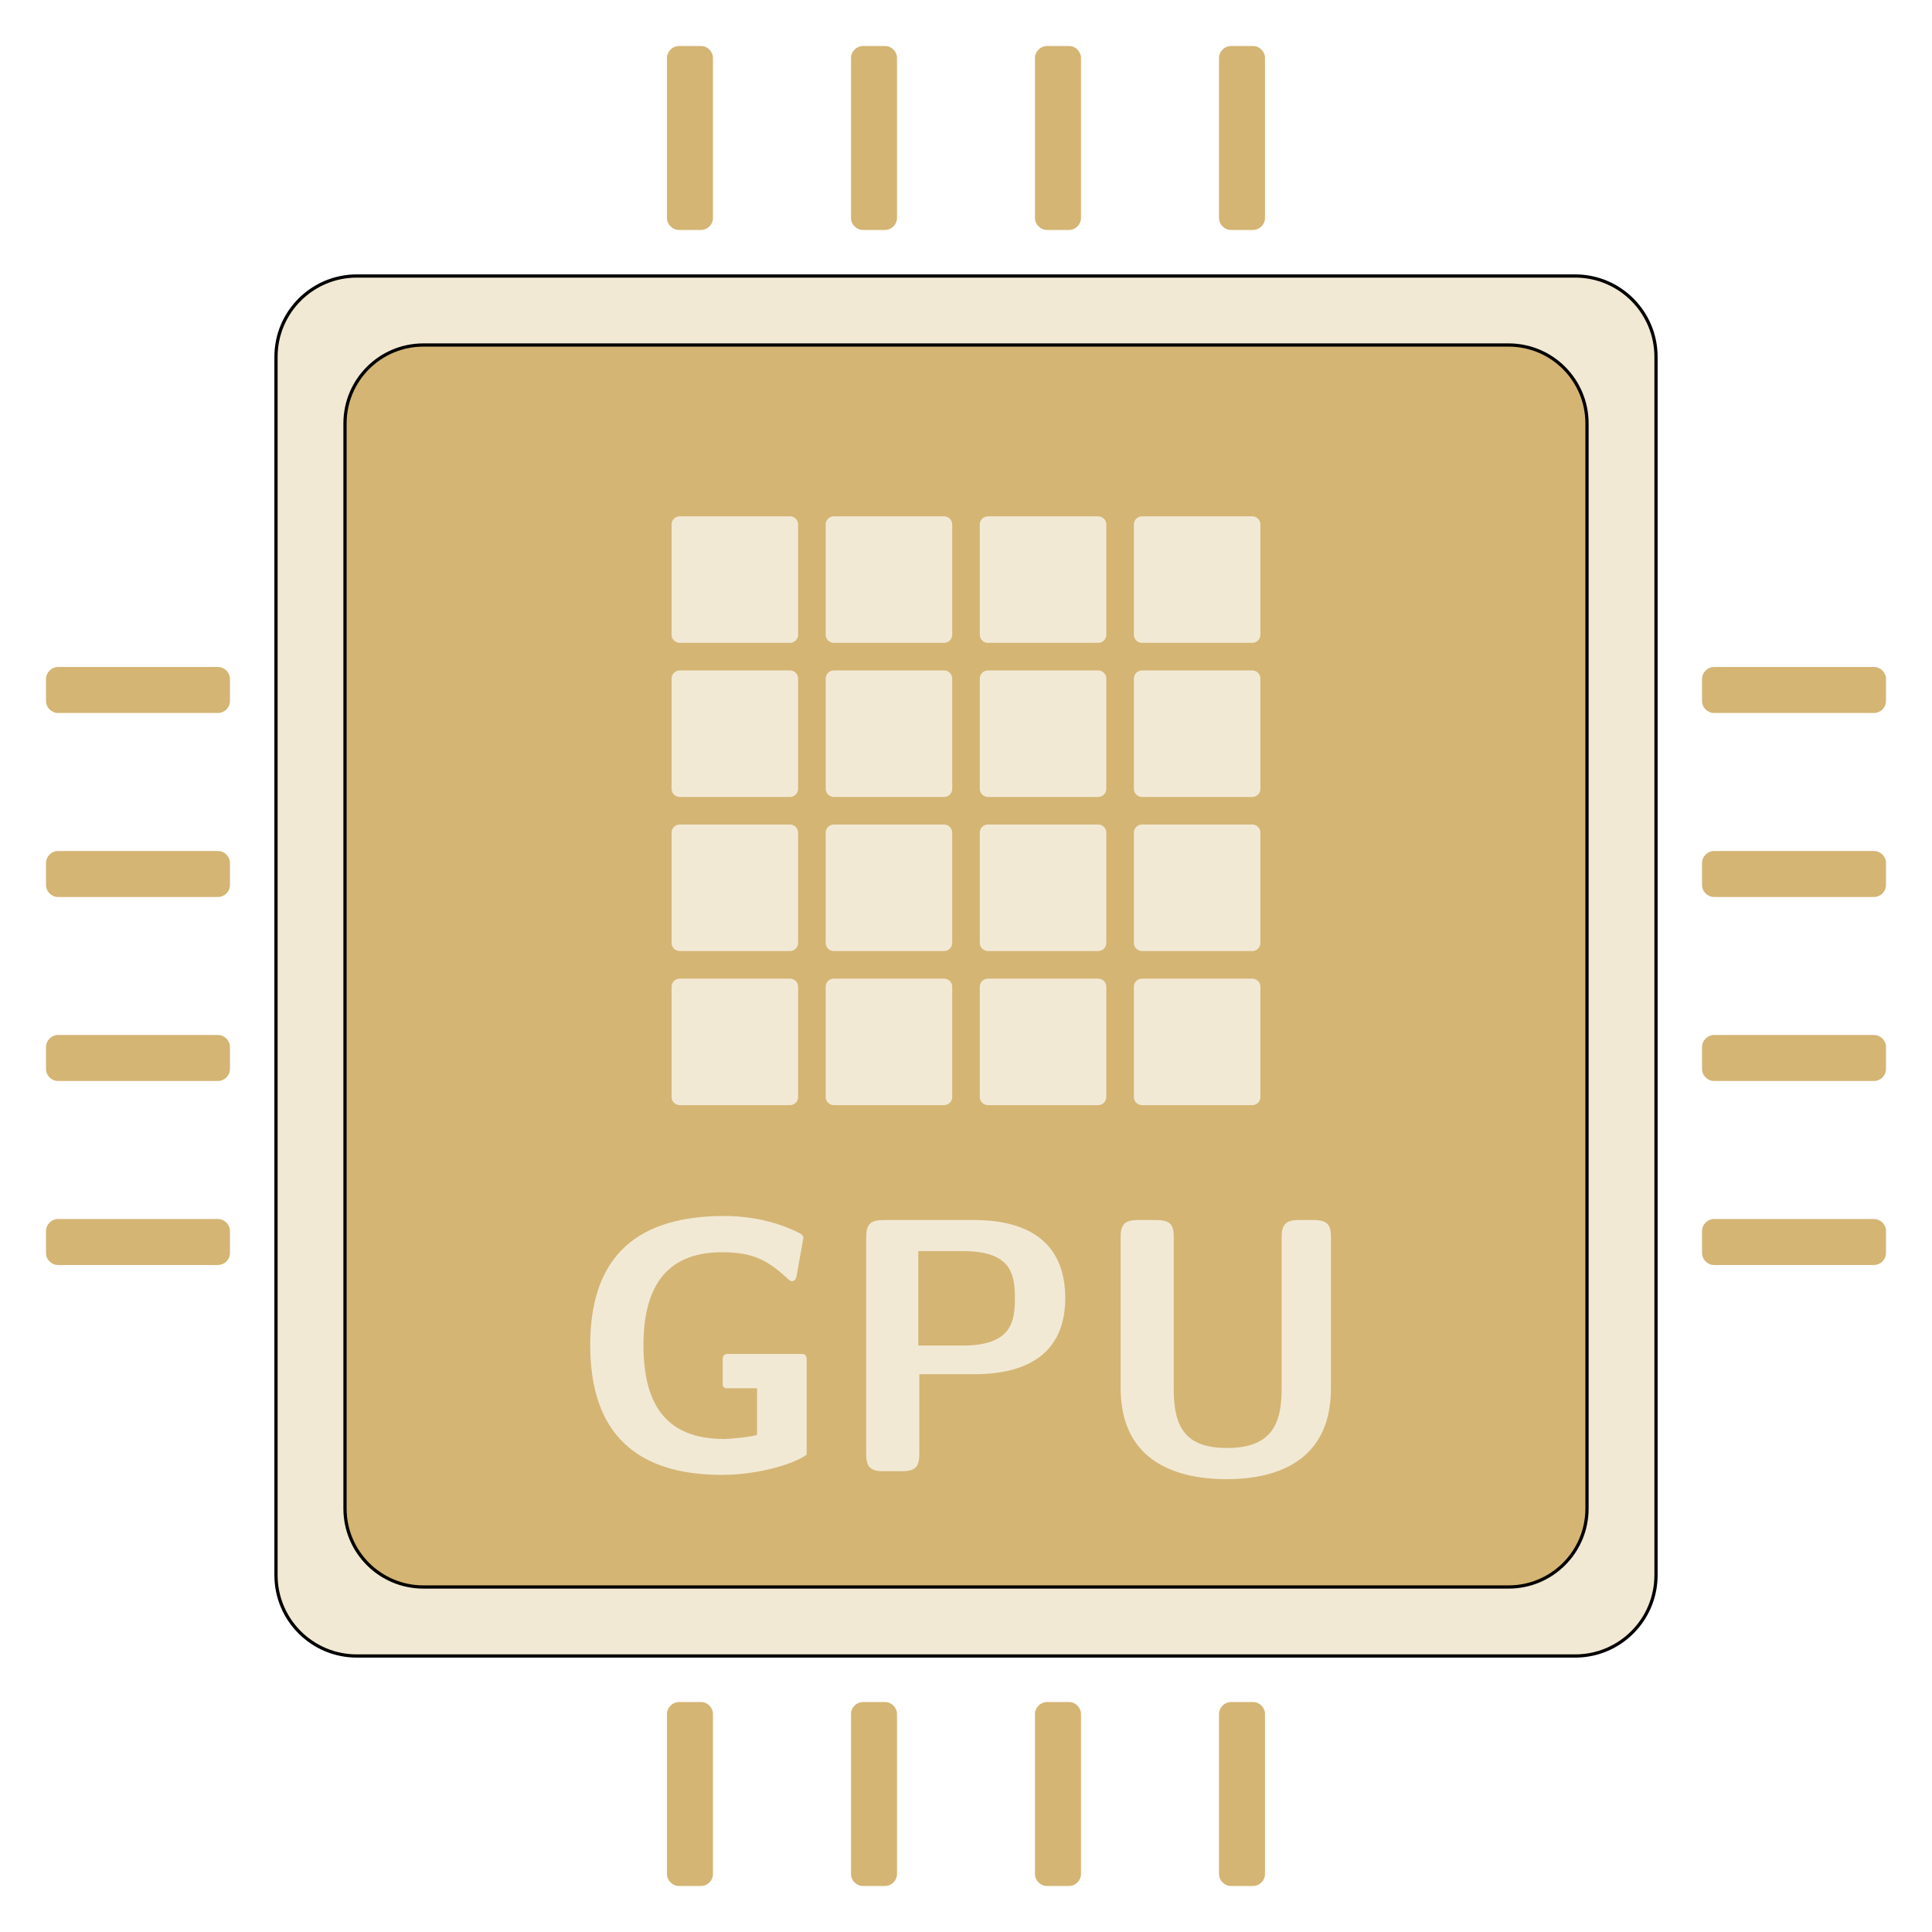
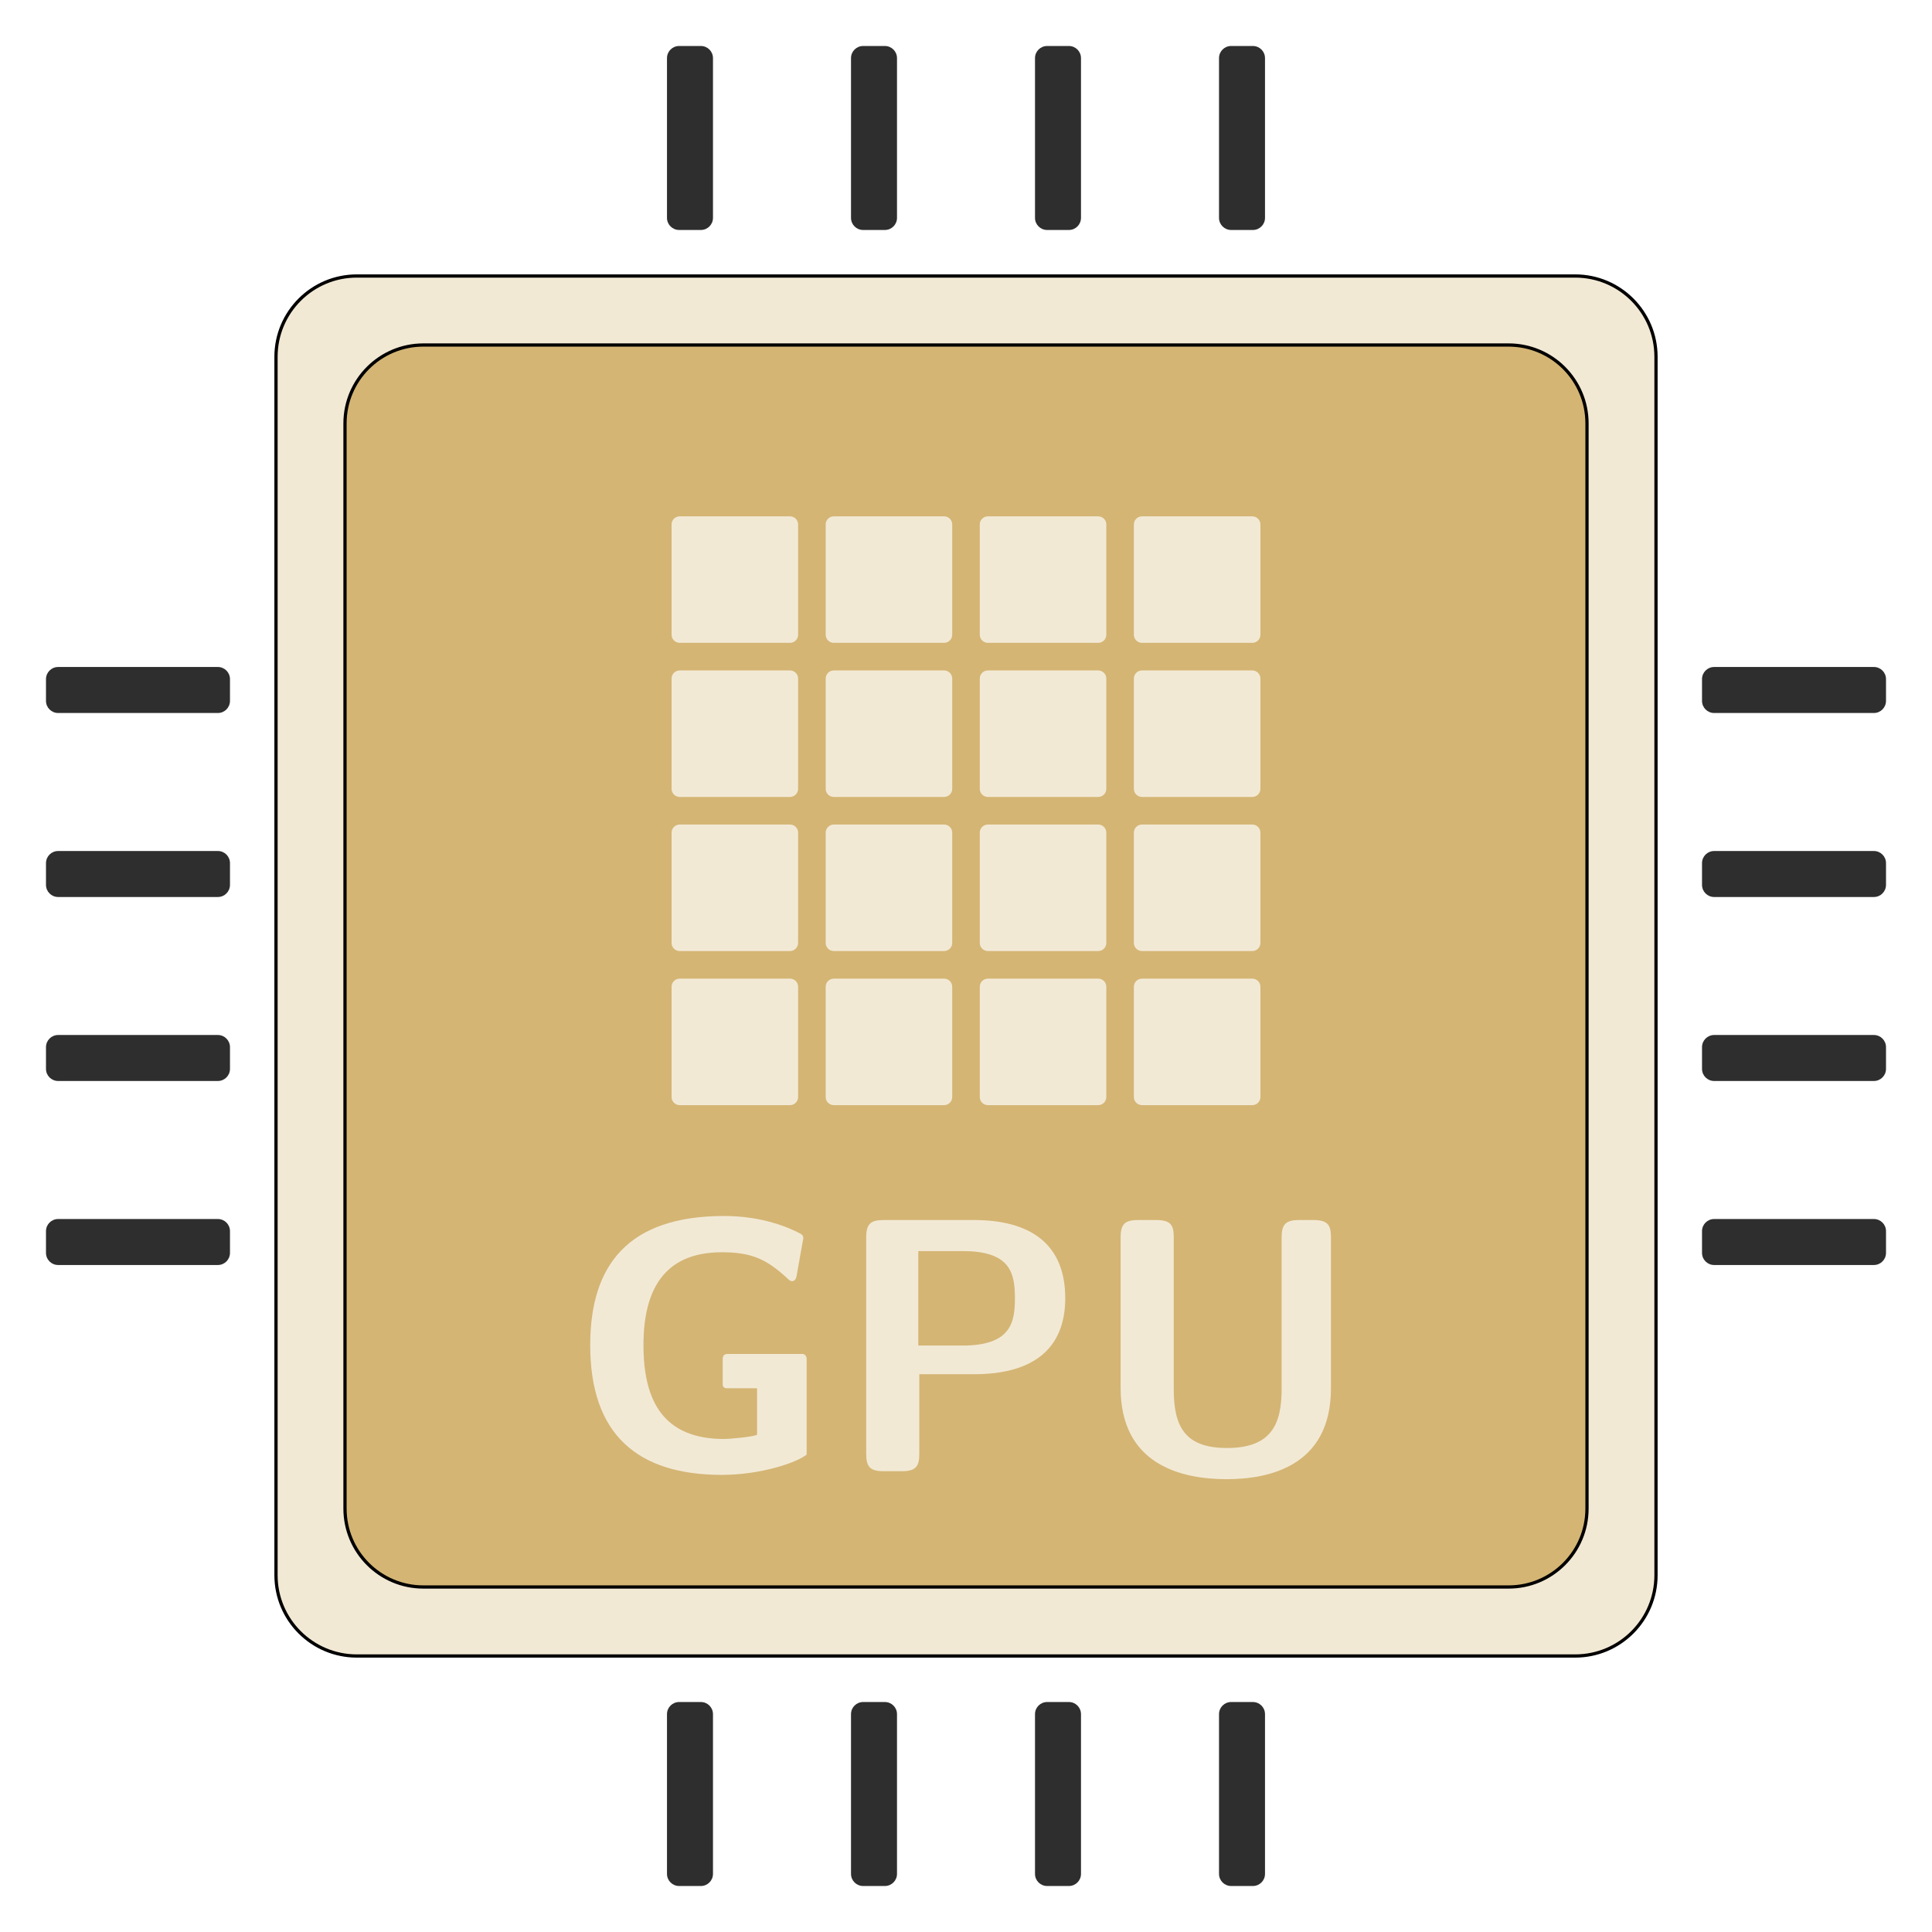
<svg xmlns="http://www.w3.org/2000/svg" xmlns:xlink="http://www.w3.org/1999/xlink" width="238.11pt" height="238.11pt" viewBox="0 0 238.11 238.11" version="1.1" id="svg39">
  <defs id="defs3">
    <g id="g3">
      <g id="glyph-0-0">
        <path d="M 29.438 -13.875 C 29.438 -14.047 29.312 -14.453 28.906 -14.453 L 19.766 -14.453 C 19.406 -14.453 19.094 -14.359 19.094 -13.828 L 19.094 -10.656 C 19.094 -10.391 19.312 -10.219 19.578 -10.219 L 23.328 -10.219 L 23.328 -4.5 C 22.922 -4.234 19.938 -3.969 19.266 -3.969 C 11.781 -3.969 9.328 -8.656 9.328 -15.531 C 9.328 -22.172 11.734 -26.984 19 -26.984 C 22.797 -26.984 24.625 -26.047 27.25 -23.594 C 27.391 -23.469 27.531 -23.422 27.656 -23.422 C 27.875 -23.422 28.109 -23.594 28.188 -24 L 29 -28.547 C 29.047 -28.766 29.078 -29.047 28.688 -29.266 C 27.344 -29.984 24.047 -31.453 19.266 -31.453 C 7.453 -31.453 2.766 -25.422 2.766 -15.531 C 2.766 -4.5 8.609 0.453 19 0.453 C 23.734 0.453 28.188 -1.031 29.438 -2.047 Z M 29.438 -13.875 " id="path1" />
      </g>
      <g id="glyph-0-1">
        <path d="M 10.609 -11.953 L 17.391 -11.953 C 24.406 -11.953 28.594 -14.906 28.594 -21.328 C 28.594 -28.062 24.219 -30.953 17.359 -30.953 L 6.203 -30.953 C 4.594 -30.953 4.062 -30.469 4.062 -28.812 L 4.062 -2.141 C 4.062 -0.531 4.547 0 6.203 0 L 8.469 0 C 10.172 0 10.609 -0.578 10.609 -2.141 Z M 15.969 -27.125 C 21.812 -27.125 22.391 -24.453 22.391 -21.328 C 22.391 -18.328 21.906 -15.484 15.922 -15.484 L 10.484 -15.484 L 10.484 -27.125 Z M 15.969 -27.125 " id="path2" />
      </g>
      <g id="glyph-0-2">
        <path d="M 29.984 -28.812 C 29.984 -30.25 29.672 -30.953 27.844 -30.953 L 26.047 -30.953 C 24.359 -30.953 23.906 -30.375 23.906 -28.812 L 23.906 -10.125 C 23.906 -5.75 22.609 -2.859 17.172 -2.859 C 12 -2.859 10.609 -5.484 10.609 -10.078 L 10.609 -28.812 C 10.609 -30.25 10.312 -30.953 8.469 -30.953 L 6.203 -30.953 C 4.594 -30.953 4.062 -30.469 4.062 -28.812 L 4.062 -10.266 C 4.062 -0.844 11.469 0.984 17.125 0.984 C 22.219 0.984 29.984 -0.531 29.984 -10.219 Z M 29.984 -28.812 " id="path3" />
      </g>
    </g>
  </defs>
-   <path fill-rule="nonzero" fill="rgb(83.138%, 70.979%, 45.49%)" fill-opacity="1" d="M 82.203 26.852 L 82.203 7.164 C 82.203 6.336 82.875 5.668 83.699 5.668 L 86.379 5.668 C 87.203 5.668 87.871 6.336 87.871 7.164 L 87.871 26.852 C 87.871 27.676 87.203 28.344 86.379 28.344 L 83.699 28.344 C 82.875 28.344 82.203 27.676 82.203 26.852 Z M 82.203 26.852 " id="path4" />
-   <path fill-rule="nonzero" fill="rgb(83.138%, 70.979%, 45.49%)" fill-opacity="1" d="M 104.883 26.852 L 104.883 7.164 C 104.883 6.336 105.551 5.668 106.375 5.668 L 109.055 5.668 C 109.883 5.668 110.551 6.336 110.551 7.164 L 110.551 26.852 C 110.551 27.676 109.883 28.344 109.055 28.344 L 106.375 28.344 C 105.551 28.344 104.883 27.676 104.883 26.852 Z M 104.883 26.852 " id="path5" />
-   <path fill-rule="nonzero" fill="rgb(83.138%, 70.979%, 45.49%)" fill-opacity="1" d="M 127.559 26.852 L 127.559 7.164 C 127.559 6.336 128.227 5.668 129.055 5.668 L 131.734 5.668 C 132.559 5.668 133.227 6.336 133.227 7.164 L 133.227 26.852 C 133.227 27.676 132.559 28.344 131.734 28.344 L 129.055 28.344 C 128.227 28.344 127.559 27.676 127.559 26.852 Z M 127.559 26.852 " id="path6" />
-   <path fill-rule="nonzero" fill="rgb(83.138%, 70.979%, 45.49%)" fill-opacity="1" d="M 150.238 26.852 L 150.238 7.164 C 150.238 6.336 150.906 5.668 151.73 5.668 L 154.41 5.668 C 155.238 5.668 155.906 6.336 155.906 7.164 L 155.906 26.852 C 155.906 27.676 155.238 28.344 154.41 28.344 L 151.73 28.344 C 150.906 28.344 150.238 27.676 150.238 26.852 Z M 150.238 26.852 " id="path7" />
-   <path fill-rule="nonzero" fill="rgb(83.138%, 70.979%, 45.49%)" fill-opacity="1" d="M 82.203 230.949 L 82.203 211.258 C 82.203 210.434 82.875 209.766 83.699 209.766 L 86.379 209.766 C 87.203 209.766 87.871 210.434 87.871 211.258 L 87.871 230.949 C 87.871 231.773 87.203 232.441 86.379 232.441 L 83.699 232.441 C 82.875 232.441 82.203 231.773 82.203 230.949 Z M 82.203 230.949 " id="path8" />
-   <path fill-rule="nonzero" fill="rgb(83.138%, 70.979%, 45.49%)" fill-opacity="1" d="M 104.883 230.949 L 104.883 211.258 C 104.883 210.434 105.551 209.766 106.375 209.766 L 109.055 209.766 C 109.883 209.766 110.551 210.434 110.551 211.258 L 110.551 230.949 C 110.551 231.773 109.883 232.441 109.055 232.441 L 106.375 232.441 C 105.551 232.441 104.883 231.773 104.883 230.949 Z M 104.883 230.949 " id="path9" />
-   <path fill-rule="nonzero" fill="rgb(83.138%, 70.979%, 45.49%)" fill-opacity="1" d="M 127.559 230.949 L 127.559 211.258 C 127.559 210.434 128.227 209.766 129.055 209.766 L 131.734 209.766 C 132.559 209.766 133.227 210.434 133.227 211.258 L 133.227 230.949 C 133.227 231.773 132.559 232.441 131.734 232.441 L 129.055 232.441 C 128.227 232.441 127.559 231.773 127.559 230.949 Z M 127.559 230.949 " id="path10" />
-   <path fill-rule="nonzero" fill="rgb(83.138%, 70.979%, 45.49%)" fill-opacity="1" d="M 150.238 230.949 L 150.238 211.258 C 150.238 210.434 150.906 209.766 151.73 209.766 L 154.41 209.766 C 155.238 209.766 155.906 210.434 155.906 211.258 L 155.906 230.949 C 155.906 231.773 155.238 232.441 154.41 232.441 L 151.73 232.441 C 150.906 232.441 150.238 231.773 150.238 230.949 Z M 150.238 230.949 " id="path11" />
-   <path fill-rule="nonzero" fill="rgb(83.138%, 70.979%, 45.49%)" fill-opacity="1" d="M 5.668 154.41 L 5.668 151.73 C 5.668 150.906 6.336 150.238 7.164 150.238 L 26.852 150.238 C 27.676 150.238 28.344 150.906 28.344 151.73 L 28.344 154.41 C 28.344 155.238 27.676 155.906 26.852 155.906 L 7.164 155.906 C 6.336 155.906 5.668 155.238 5.668 154.41 Z M 5.668 154.41 " id="path12" />
-   <path fill-rule="nonzero" fill="rgb(83.138%, 70.979%, 45.49%)" fill-opacity="1" d="M 5.668 131.734 L 5.668 129.055 C 5.668 128.23 6.336 127.559 7.164 127.559 L 26.852 127.559 C 27.676 127.559 28.344 128.23 28.344 129.055 L 28.344 131.734 C 28.344 132.559 27.676 133.227 26.852 133.227 L 7.164 133.227 C 6.336 133.227 5.668 132.559 5.668 131.734 Z M 5.668 131.734 " id="path13" />
-   <path fill-rule="nonzero" fill="rgb(83.138%, 70.979%, 45.49%)" fill-opacity="1" d="M 5.668 109.055 L 5.668 106.375 C 5.668 105.551 6.336 104.883 7.164 104.883 L 26.852 104.883 C 27.676 104.883 28.344 105.551 28.344 106.375 L 28.344 109.055 C 28.344 109.883 27.676 110.551 26.852 110.551 L 7.164 110.551 C 6.336 110.551 5.668 109.883 5.668 109.055 Z M 5.668 109.055 " id="path14" />
-   <path fill-rule="nonzero" fill="rgb(83.138%, 70.979%, 45.49%)" fill-opacity="1" d="M 5.668 86.379 L 5.668 83.699 C 5.668 82.875 6.336 82.203 7.164 82.203 L 26.852 82.203 C 27.676 82.203 28.344 82.875 28.344 83.699 L 28.344 86.379 C 28.344 87.203 27.676 87.875 26.852 87.875 L 7.164 87.875 C 6.336 87.875 5.668 87.203 5.668 86.379 Z M 5.668 86.379 " id="path15" />
-   <path fill-rule="nonzero" fill="rgb(83.138%, 70.979%, 45.49%)" fill-opacity="1" d="M 209.766 154.41 L 209.766 151.73 C 209.766 150.906 210.434 150.238 211.258 150.238 L 230.949 150.238 C 231.773 150.238 232.441 150.906 232.441 151.73 L 232.441 154.41 C 232.441 155.238 231.773 155.906 230.949 155.906 L 211.258 155.906 C 210.434 155.906 209.766 155.238 209.766 154.41 Z M 209.766 154.41 " id="path16" />
-   <path fill-rule="nonzero" fill="rgb(83.138%, 70.979%, 45.49%)" fill-opacity="1" d="M 209.766 131.734 L 209.766 129.055 C 209.766 128.23 210.434 127.559 211.258 127.559 L 230.949 127.559 C 231.773 127.559 232.441 128.23 232.441 129.055 L 232.441 131.734 C 232.441 132.559 231.773 133.227 230.949 133.227 L 211.258 133.227 C 210.434 133.227 209.766 132.559 209.766 131.734 Z M 209.766 131.734 " id="path17" />
-   <path fill-rule="nonzero" fill="rgb(83.138%, 70.979%, 45.49%)" fill-opacity="1" d="M 209.766 109.055 L 209.766 106.375 C 209.766 105.551 210.434 104.883 211.258 104.883 L 230.949 104.883 C 231.773 104.883 232.441 105.551 232.441 106.375 L 232.441 109.055 C 232.441 109.883 231.773 110.551 230.949 110.551 L 211.258 110.551 C 210.434 110.551 209.766 109.883 209.766 109.055 Z M 209.766 109.055 " id="path18" />
-   <path fill-rule="nonzero" fill="rgb(83.138%, 70.979%, 45.49%)" fill-opacity="1" d="M 209.766 86.379 L 209.766 83.699 C 209.766 82.875 210.434 82.203 211.258 82.203 L 230.949 82.203 C 231.773 82.203 232.441 82.875 232.441 83.699 L 232.441 86.379 C 232.441 87.203 231.773 87.875 230.949 87.875 L 211.258 87.875 C 210.434 87.875 209.766 87.203 209.766 86.379 Z M 209.766 86.379 " id="path19" />
+   <path fill-rule="nonzero" fill="rgb(18.039%, 18.039%, 18.039%)" fill-opacity="1" d="M 82.203 26.852 L 82.203 7.164 C 82.203 6.336 82.875 5.668 83.699 5.668 L 86.379 5.668 C 87.203 5.668 87.871 6.336 87.871 7.164 L 87.871 26.852 C 87.871 27.676 87.203 28.344 86.379 28.344 L 83.699 28.344 C 82.875 28.344 82.203 27.676 82.203 26.852 Z M 82.203 26.852 " id="path4" />
+   <path fill-rule="nonzero" fill="rgb(18.039%, 18.039%, 18.039%)" fill-opacity="1" d="M 104.883 26.852 L 104.883 7.164 C 104.883 6.336 105.551 5.668 106.375 5.668 L 109.055 5.668 C 109.883 5.668 110.551 6.336 110.551 7.164 L 110.551 26.852 C 110.551 27.676 109.883 28.344 109.055 28.344 L 106.375 28.344 C 105.551 28.344 104.883 27.676 104.883 26.852 Z M 104.883 26.852 " id="path5" />
+   <path fill-rule="nonzero" fill="rgb(18.039%, 18.039%, 18.039%)" fill-opacity="1" d="M 127.559 26.852 L 127.559 7.164 C 127.559 6.336 128.227 5.668 129.055 5.668 L 131.734 5.668 C 132.559 5.668 133.227 6.336 133.227 7.164 L 133.227 26.852 C 133.227 27.676 132.559 28.344 131.734 28.344 L 129.055 28.344 C 128.227 28.344 127.559 27.676 127.559 26.852 Z M 127.559 26.852 " id="path6" />
+   <path fill-rule="nonzero" fill="rgb(18.039%, 18.039%, 18.039%)" fill-opacity="1" d="M 150.238 26.852 L 150.238 7.164 C 150.238 6.336 150.906 5.668 151.73 5.668 L 154.41 5.668 C 155.238 5.668 155.906 6.336 155.906 7.164 L 155.906 26.852 C 155.906 27.676 155.238 28.344 154.41 28.344 L 151.73 28.344 C 150.906 28.344 150.238 27.676 150.238 26.852 Z M 150.238 26.852 " id="path7" />
+   <path fill-rule="nonzero" fill="rgb(18.039%, 18.039%, 18.039%)" fill-opacity="1" d="M 82.203 230.949 L 82.203 211.258 C 82.203 210.434 82.875 209.766 83.699 209.766 L 86.379 209.766 C 87.203 209.766 87.871 210.434 87.871 211.258 L 87.871 230.949 C 87.871 231.773 87.203 232.441 86.379 232.441 L 83.699 232.441 C 82.875 232.441 82.203 231.773 82.203 230.949 Z M 82.203 230.949 " id="path8" />
+   <path fill-rule="nonzero" fill="rgb(18.039%, 18.039%, 18.039%)" fill-opacity="1" d="M 104.883 230.949 L 104.883 211.258 C 104.883 210.434 105.551 209.766 106.375 209.766 L 109.055 209.766 C 109.883 209.766 110.551 210.434 110.551 211.258 L 110.551 230.949 C 110.551 231.773 109.883 232.441 109.055 232.441 L 106.375 232.441 C 105.551 232.441 104.883 231.773 104.883 230.949 Z M 104.883 230.949 " id="path9" />
+   <path fill-rule="nonzero" fill="rgb(18.039%, 18.039%, 18.039%)" fill-opacity="1" d="M 127.559 230.949 L 127.559 211.258 C 127.559 210.434 128.227 209.766 129.055 209.766 L 131.734 209.766 C 132.559 209.766 133.227 210.434 133.227 211.258 L 133.227 230.949 C 133.227 231.773 132.559 232.441 131.734 232.441 L 129.055 232.441 C 128.227 232.441 127.559 231.773 127.559 230.949 Z M 127.559 230.949 " id="path10" />
+   <path fill-rule="nonzero" fill="rgb(18.039%, 18.039%, 18.039%)" fill-opacity="1" d="M 150.238 230.949 L 150.238 211.258 C 150.238 210.434 150.906 209.766 151.73 209.766 L 154.41 209.766 C 155.238 209.766 155.906 210.434 155.906 211.258 L 155.906 230.949 C 155.906 231.773 155.238 232.441 154.41 232.441 L 151.73 232.441 C 150.906 232.441 150.238 231.773 150.238 230.949 Z M 150.238 230.949 " id="path11" />
+   <path fill-rule="nonzero" fill="rgb(18.039%, 18.039%, 18.039%)" fill-opacity="1" d="M 5.668 154.41 L 5.668 151.73 C 5.668 150.906 6.336 150.238 7.164 150.238 L 26.852 150.238 C 27.676 150.238 28.344 150.906 28.344 151.73 L 28.344 154.41 C 28.344 155.238 27.676 155.906 26.852 155.906 L 7.164 155.906 C 6.336 155.906 5.668 155.238 5.668 154.41 Z M 5.668 154.41 " id="path12" />
+   <path fill-rule="nonzero" fill="rgb(18.039%, 18.039%, 18.039%)" fill-opacity="1" d="M 5.668 131.734 L 5.668 129.055 C 5.668 128.23 6.336 127.559 7.164 127.559 L 26.852 127.559 C 27.676 127.559 28.344 128.23 28.344 129.055 L 28.344 131.734 C 28.344 132.559 27.676 133.227 26.852 133.227 L 7.164 133.227 C 6.336 133.227 5.668 132.559 5.668 131.734 Z M 5.668 131.734 " id="path13" />
+   <path fill-rule="nonzero" fill="rgb(18.039%, 18.039%, 18.039%)" fill-opacity="1" d="M 5.668 109.055 L 5.668 106.375 C 5.668 105.551 6.336 104.883 7.164 104.883 L 26.852 104.883 C 27.676 104.883 28.344 105.551 28.344 106.375 L 28.344 109.055 C 28.344 109.883 27.676 110.551 26.852 110.551 L 7.164 110.551 C 6.336 110.551 5.668 109.883 5.668 109.055 Z M 5.668 109.055 " id="path14" />
+   <path fill-rule="nonzero" fill="rgb(18.039%, 18.039%, 18.039%)" fill-opacity="1" d="M 5.668 86.379 L 5.668 83.699 C 5.668 82.875 6.336 82.203 7.164 82.203 L 26.852 82.203 C 27.676 82.203 28.344 82.875 28.344 83.699 L 28.344 86.379 C 28.344 87.203 27.676 87.875 26.852 87.875 L 7.164 87.875 C 6.336 87.875 5.668 87.203 5.668 86.379 Z M 5.668 86.379 " id="path15" />
+   <path fill-rule="nonzero" fill="rgb(18.039%, 18.039%, 18.039%)" fill-opacity="1" d="M 209.766 154.41 L 209.766 151.73 C 209.766 150.906 210.434 150.238 211.258 150.238 L 230.949 150.238 C 231.773 150.238 232.441 150.906 232.441 151.73 L 232.441 154.41 C 232.441 155.238 231.773 155.906 230.949 155.906 L 211.258 155.906 C 210.434 155.906 209.766 155.238 209.766 154.41 Z M 209.766 154.41 " id="path16" />
+   <path fill-rule="nonzero" fill="rgb(18.039%, 18.039%, 18.039%)" fill-opacity="1" d="M 209.766 131.734 L 209.766 129.055 C 209.766 128.23 210.434 127.559 211.258 127.559 L 230.949 127.559 C 231.773 127.559 232.441 128.23 232.441 129.055 L 232.441 131.734 C 232.441 132.559 231.773 133.227 230.949 133.227 L 211.258 133.227 C 210.434 133.227 209.766 132.559 209.766 131.734 Z M 209.766 131.734 " id="path17" />
+   <path fill-rule="nonzero" fill="rgb(18.039%, 18.039%, 18.039%)" fill-opacity="1" d="M 209.766 109.055 L 209.766 106.375 C 209.766 105.551 210.434 104.883 211.258 104.883 L 230.949 104.883 C 231.773 104.883 232.441 105.551 232.441 106.375 L 232.441 109.055 C 232.441 109.883 231.773 110.551 230.949 110.551 L 211.258 110.551 C 210.434 110.551 209.766 109.883 209.766 109.055 Z M 209.766 109.055 " id="path18" />
+   <path fill-rule="nonzero" fill="rgb(18.039%, 18.039%, 18.039%)" fill-opacity="1" d="M 209.766 86.379 L 209.766 83.699 C 209.766 82.875 210.434 82.203 211.258 82.203 L 230.949 82.203 C 231.773 82.203 232.441 82.875 232.441 83.699 L 232.441 86.379 C 232.441 87.203 231.773 87.875 230.949 87.875 L 211.258 87.875 C 210.434 87.875 209.766 87.203 209.766 86.379 Z M 209.766 86.379 " id="path19" />
  <path fill-rule="nonzero" fill="rgb(94.942%, 91.292%, 83.646%)" fill-opacity="1" stroke-width="0.399" stroke-linecap="butt" stroke-linejoin="miter" stroke="rgb(0%, 0%, 0%)" stroke-opacity="1" stroke-miterlimit="10" d="M -85.039 -75.078 L -85.039 75.078 C -85.039 80.578 -80.578 85.039 -75.078 85.039 L 75.078 85.039 C 80.582 85.039 85.039 80.578 85.039 75.078 L 85.039 -75.078 C 85.039 -80.582 80.582 -85.039 75.078 -85.039 L -75.078 -85.039 C -80.578 -85.039 -85.039 -80.582 -85.039 -75.078 Z M -85.039 -75.078 " transform="matrix(1, 0, 0, -1, 119.055, 119.055)" id="path20" />
  <path fill-rule="nonzero" fill="rgb(83.138%, 70.979%, 45.49%)" fill-opacity="1" stroke-width="0.399" stroke-linecap="butt" stroke-linejoin="miter" stroke="rgb(0%, 0%, 0%)" stroke-opacity="1" stroke-miterlimit="10" d="M -76.535 -66.871 L -76.535 66.871 C -76.535 72.211 -72.211 76.535 -66.871 76.535 L 66.871 76.535 C 72.211 76.535 76.535 72.211 76.535 66.871 L 76.535 -66.871 C 76.535 -72.211 72.211 -76.535 66.871 -76.535 L -66.871 -76.535 C -72.211 -76.535 -76.535 -72.211 -76.535 -66.871 Z M -76.535 -66.871 " transform="matrix(1, 0, 0, -1, 119.055, 119.055)" id="path21" />
  <path fill-rule="nonzero" fill="rgb(94.942%, 91.292%, 83.646%)" fill-opacity="1" d="M 82.77 78.23 L 82.77 64.633 C 82.77 64.082 83.219 63.637 83.766 63.637 L 97.363 63.637 C 97.914 63.637 98.363 64.082 98.363 64.633 L 98.363 78.23 C 98.363 78.781 97.914 79.227 97.363 79.227 L 83.766 79.227 C 83.219 79.227 82.77 78.781 82.77 78.23 Z M 82.77 78.23 " id="path22" />
  <path fill-rule="nonzero" fill="rgb(94.942%, 91.292%, 83.646%)" fill-opacity="1" d="M 101.762 78.23 L 101.762 64.633 C 101.762 64.082 102.211 63.637 102.762 63.637 L 116.359 63.637 C 116.906 63.637 117.355 64.082 117.355 64.633 L 117.355 78.23 C 117.355 78.781 116.906 79.227 116.359 79.227 L 102.762 79.227 C 102.211 79.227 101.762 78.781 101.762 78.23 Z M 101.762 78.23 " id="path23" />
  <path fill-rule="nonzero" fill="rgb(94.942%, 91.292%, 83.646%)" fill-opacity="1" d="M 120.754 78.23 L 120.754 64.633 C 120.754 64.082 121.203 63.637 121.754 63.637 L 135.352 63.637 C 135.898 63.637 136.348 64.082 136.348 64.633 L 136.348 78.23 C 136.348 78.781 135.898 79.227 135.352 79.227 L 121.754 79.227 C 121.203 79.227 120.754 78.781 120.754 78.23 Z M 120.754 78.23 " id="path24" />
  <path fill-rule="nonzero" fill="rgb(94.942%, 91.292%, 83.646%)" fill-opacity="1" d="M 139.746 78.23 L 139.746 64.633 C 139.746 64.082 140.195 63.637 140.746 63.637 L 154.344 63.637 C 154.891 63.637 155.34 64.082 155.34 64.633 L 155.34 78.23 C 155.34 78.781 154.891 79.227 154.344 79.227 L 140.746 79.227 C 140.195 79.227 139.746 78.781 139.746 78.23 Z M 139.746 78.23 " id="path25" />
  <path fill-rule="nonzero" fill="rgb(94.942%, 91.292%, 83.646%)" fill-opacity="1" d="M 82.77 97.223 L 82.77 83.625 C 82.77 83.074 83.219 82.629 83.766 82.629 L 97.363 82.629 C 97.914 82.629 98.363 83.074 98.363 83.625 L 98.363 97.223 C 98.363 97.773 97.914 98.219 97.363 98.219 L 83.766 98.219 C 83.219 98.219 82.77 97.773 82.77 97.223 Z M 82.77 97.223 " id="path26" />
  <path fill-rule="nonzero" fill="rgb(94.942%, 91.292%, 83.646%)" fill-opacity="1" d="M 101.762 97.223 L 101.762 83.625 C 101.762 83.074 102.211 82.629 102.762 82.629 L 116.359 82.629 C 116.906 82.629 117.355 83.074 117.355 83.625 L 117.355 97.223 C 117.355 97.773 116.906 98.219 116.359 98.219 L 102.762 98.219 C 102.211 98.219 101.762 97.773 101.762 97.223 Z M 101.762 97.223 " id="path27" />
  <path fill-rule="nonzero" fill="rgb(94.942%, 91.292%, 83.646%)" fill-opacity="1" d="M 120.754 97.223 L 120.754 83.625 C 120.754 83.074 121.203 82.629 121.754 82.629 L 135.352 82.629 C 135.898 82.629 136.348 83.074 136.348 83.625 L 136.348 97.223 C 136.348 97.773 135.898 98.219 135.352 98.219 L 121.754 98.219 C 121.203 98.219 120.754 97.773 120.754 97.223 Z M 120.754 97.223 " id="path28" />
  <path fill-rule="nonzero" fill="rgb(94.942%, 91.292%, 83.646%)" fill-opacity="1" d="M 139.746 97.223 L 139.746 83.625 C 139.746 83.074 140.195 82.629 140.746 82.629 L 154.344 82.629 C 154.891 82.629 155.34 83.074 155.34 83.625 L 155.34 97.223 C 155.34 97.773 154.891 98.219 154.344 98.219 L 140.746 98.219 C 140.195 98.219 139.746 97.773 139.746 97.223 Z M 139.746 97.223 " id="path29" />
  <path fill-rule="nonzero" fill="rgb(94.942%, 91.292%, 83.646%)" fill-opacity="1" d="M 82.77 116.215 L 82.77 102.617 C 82.77 102.066 83.219 101.621 83.766 101.621 L 97.363 101.621 C 97.914 101.621 98.363 102.066 98.363 102.617 L 98.363 116.215 C 98.363 116.766 97.914 117.211 97.363 117.211 L 83.766 117.211 C 83.219 117.211 82.77 116.766 82.77 116.215 Z M 82.77 116.215 " id="path30" />
  <path fill-rule="nonzero" fill="rgb(94.942%, 91.292%, 83.646%)" fill-opacity="1" d="M 101.762 116.215 L 101.762 102.617 C 101.762 102.066 102.211 101.621 102.762 101.621 L 116.359 101.621 C 116.906 101.621 117.355 102.066 117.355 102.617 L 117.355 116.215 C 117.355 116.766 116.906 117.211 116.359 117.211 L 102.762 117.211 C 102.211 117.211 101.762 116.766 101.762 116.215 Z M 101.762 116.215 " id="path31" />
  <path fill-rule="nonzero" fill="rgb(94.942%, 91.292%, 83.646%)" fill-opacity="1" d="M 120.754 116.215 L 120.754 102.617 C 120.754 102.066 121.203 101.621 121.754 101.621 L 135.352 101.621 C 135.898 101.621 136.348 102.066 136.348 102.617 L 136.348 116.215 C 136.348 116.766 135.898 117.211 135.352 117.211 L 121.754 117.211 C 121.203 117.211 120.754 116.766 120.754 116.215 Z M 120.754 116.215 " id="path32" />
  <path fill-rule="nonzero" fill="rgb(94.942%, 91.292%, 83.646%)" fill-opacity="1" d="M 139.746 116.215 L 139.746 102.617 C 139.746 102.066 140.195 101.621 140.746 101.621 L 154.344 101.621 C 154.891 101.621 155.34 102.066 155.34 102.617 L 155.34 116.215 C 155.34 116.766 154.891 117.211 154.344 117.211 L 140.746 117.211 C 140.195 117.211 139.746 116.766 139.746 116.215 Z M 139.746 116.215 " id="path33" />
  <path fill-rule="nonzero" fill="rgb(94.942%, 91.292%, 83.646%)" fill-opacity="1" d="M 82.77 135.207 L 82.77 121.609 C 82.77 121.059 83.219 120.613 83.766 120.613 L 97.363 120.613 C 97.914 120.613 98.363 121.059 98.363 121.609 L 98.363 135.207 C 98.363 135.758 97.914 136.203 97.363 136.203 L 83.766 136.203 C 83.219 136.203 82.77 135.758 82.77 135.207 Z M 82.77 135.207 " id="path34" />
  <path fill-rule="nonzero" fill="rgb(94.942%, 91.292%, 83.646%)" fill-opacity="1" d="M 101.762 135.207 L 101.762 121.609 C 101.762 121.059 102.211 120.613 102.762 120.613 L 116.359 120.613 C 116.906 120.613 117.355 121.059 117.355 121.609 L 117.355 135.207 C 117.355 135.758 116.906 136.203 116.359 136.203 L 102.762 136.203 C 102.211 136.203 101.762 135.758 101.762 135.207 Z M 101.762 135.207 " id="path35" />
  <path fill-rule="nonzero" fill="rgb(94.942%, 91.292%, 83.646%)" fill-opacity="1" d="M 120.754 135.207 L 120.754 121.609 C 120.754 121.059 121.203 120.613 121.754 120.613 L 135.352 120.613 C 135.898 120.613 136.348 121.059 136.348 121.609 L 136.348 135.207 C 136.348 135.758 135.898 136.203 135.352 136.203 L 121.754 136.203 C 121.203 136.203 120.754 135.758 120.754 135.207 Z M 120.754 135.207 " id="path36" />
  <path fill-rule="nonzero" fill="rgb(94.942%, 91.292%, 83.646%)" fill-opacity="1" d="M 139.746 135.207 L 139.746 121.609 C 139.746 121.059 140.195 120.613 140.746 120.613 L 154.344 120.613 C 154.891 120.613 155.34 121.059 155.34 121.609 L 155.34 135.207 C 155.34 135.758 154.891 136.203 154.344 136.203 L 140.746 136.203 C 140.195 136.203 139.746 135.758 139.746 135.207 Z M 139.746 135.207 " id="path37" />
  <g fill="rgb(94.942%, 91.292%, 83.646%)" fill-opacity="1" id="g39">
    <use xlink:href="#glyph-0-0" x="69.976" y="181.318" id="use37" />
    <use xlink:href="#glyph-0-1" x="102.693" y="181.318" id="use38" />
    <use xlink:href="#glyph-0-2" x="134.05" y="181.318" id="use39" />
  </g>
</svg>
